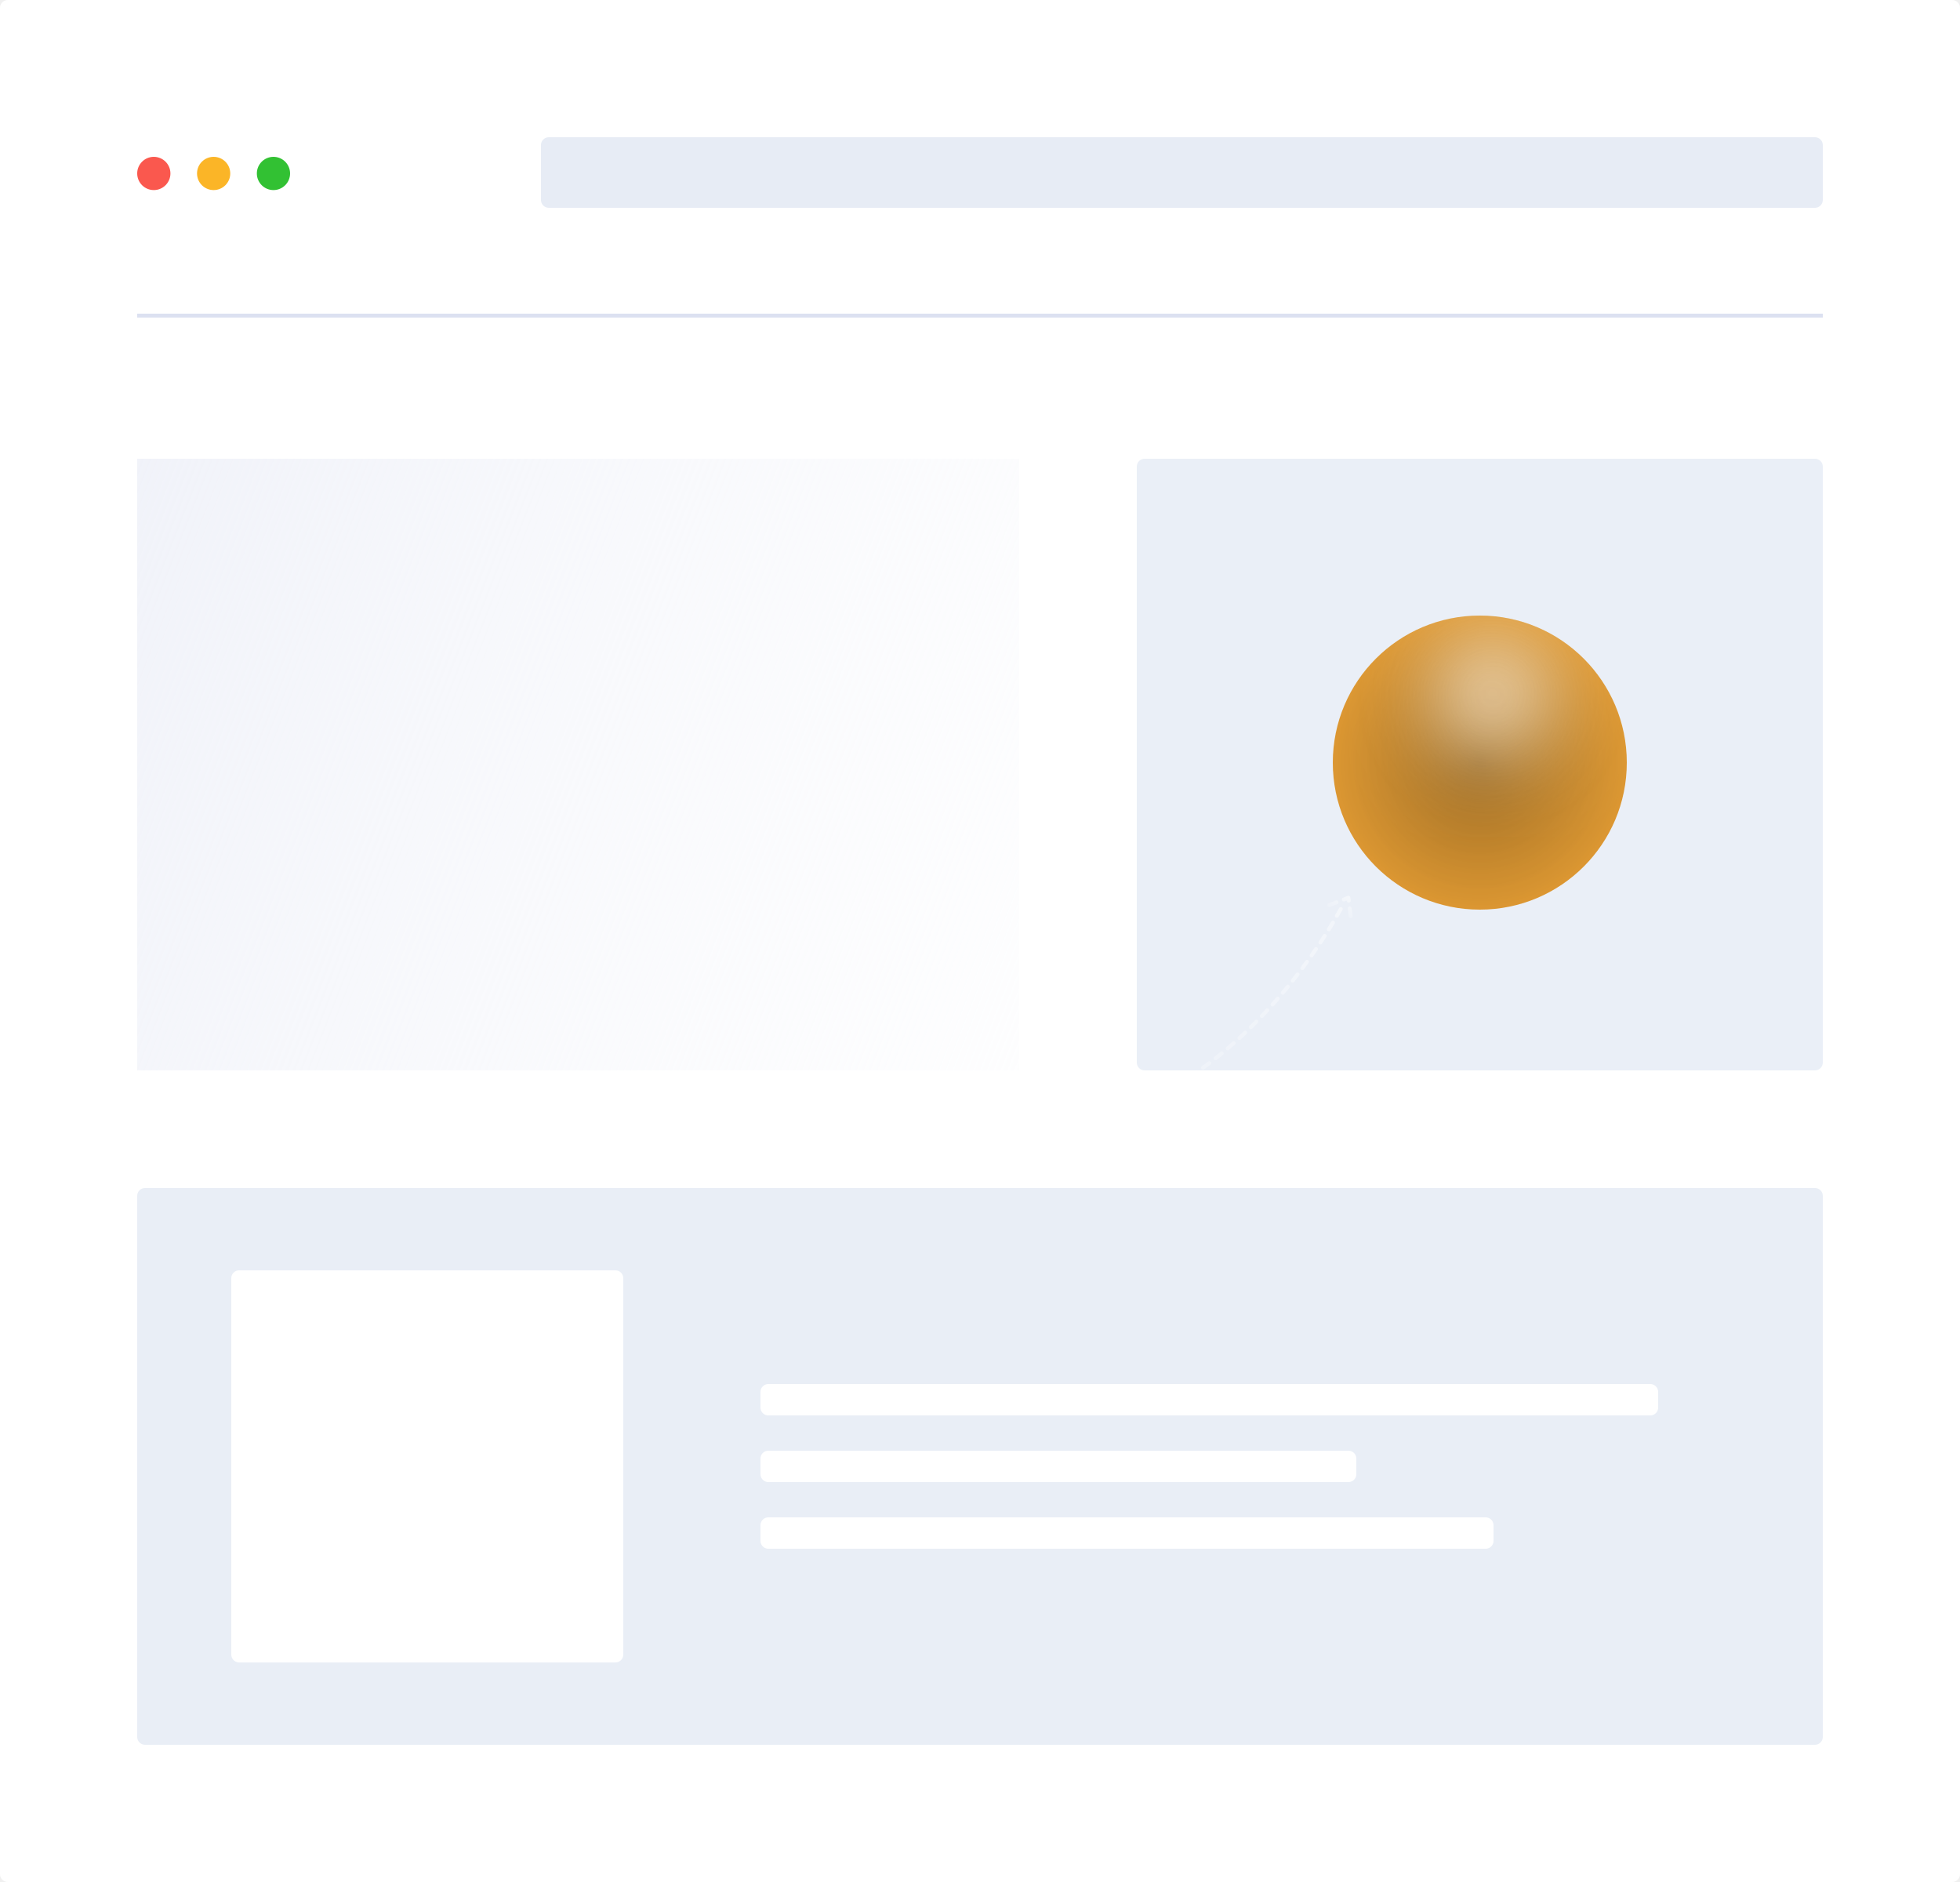
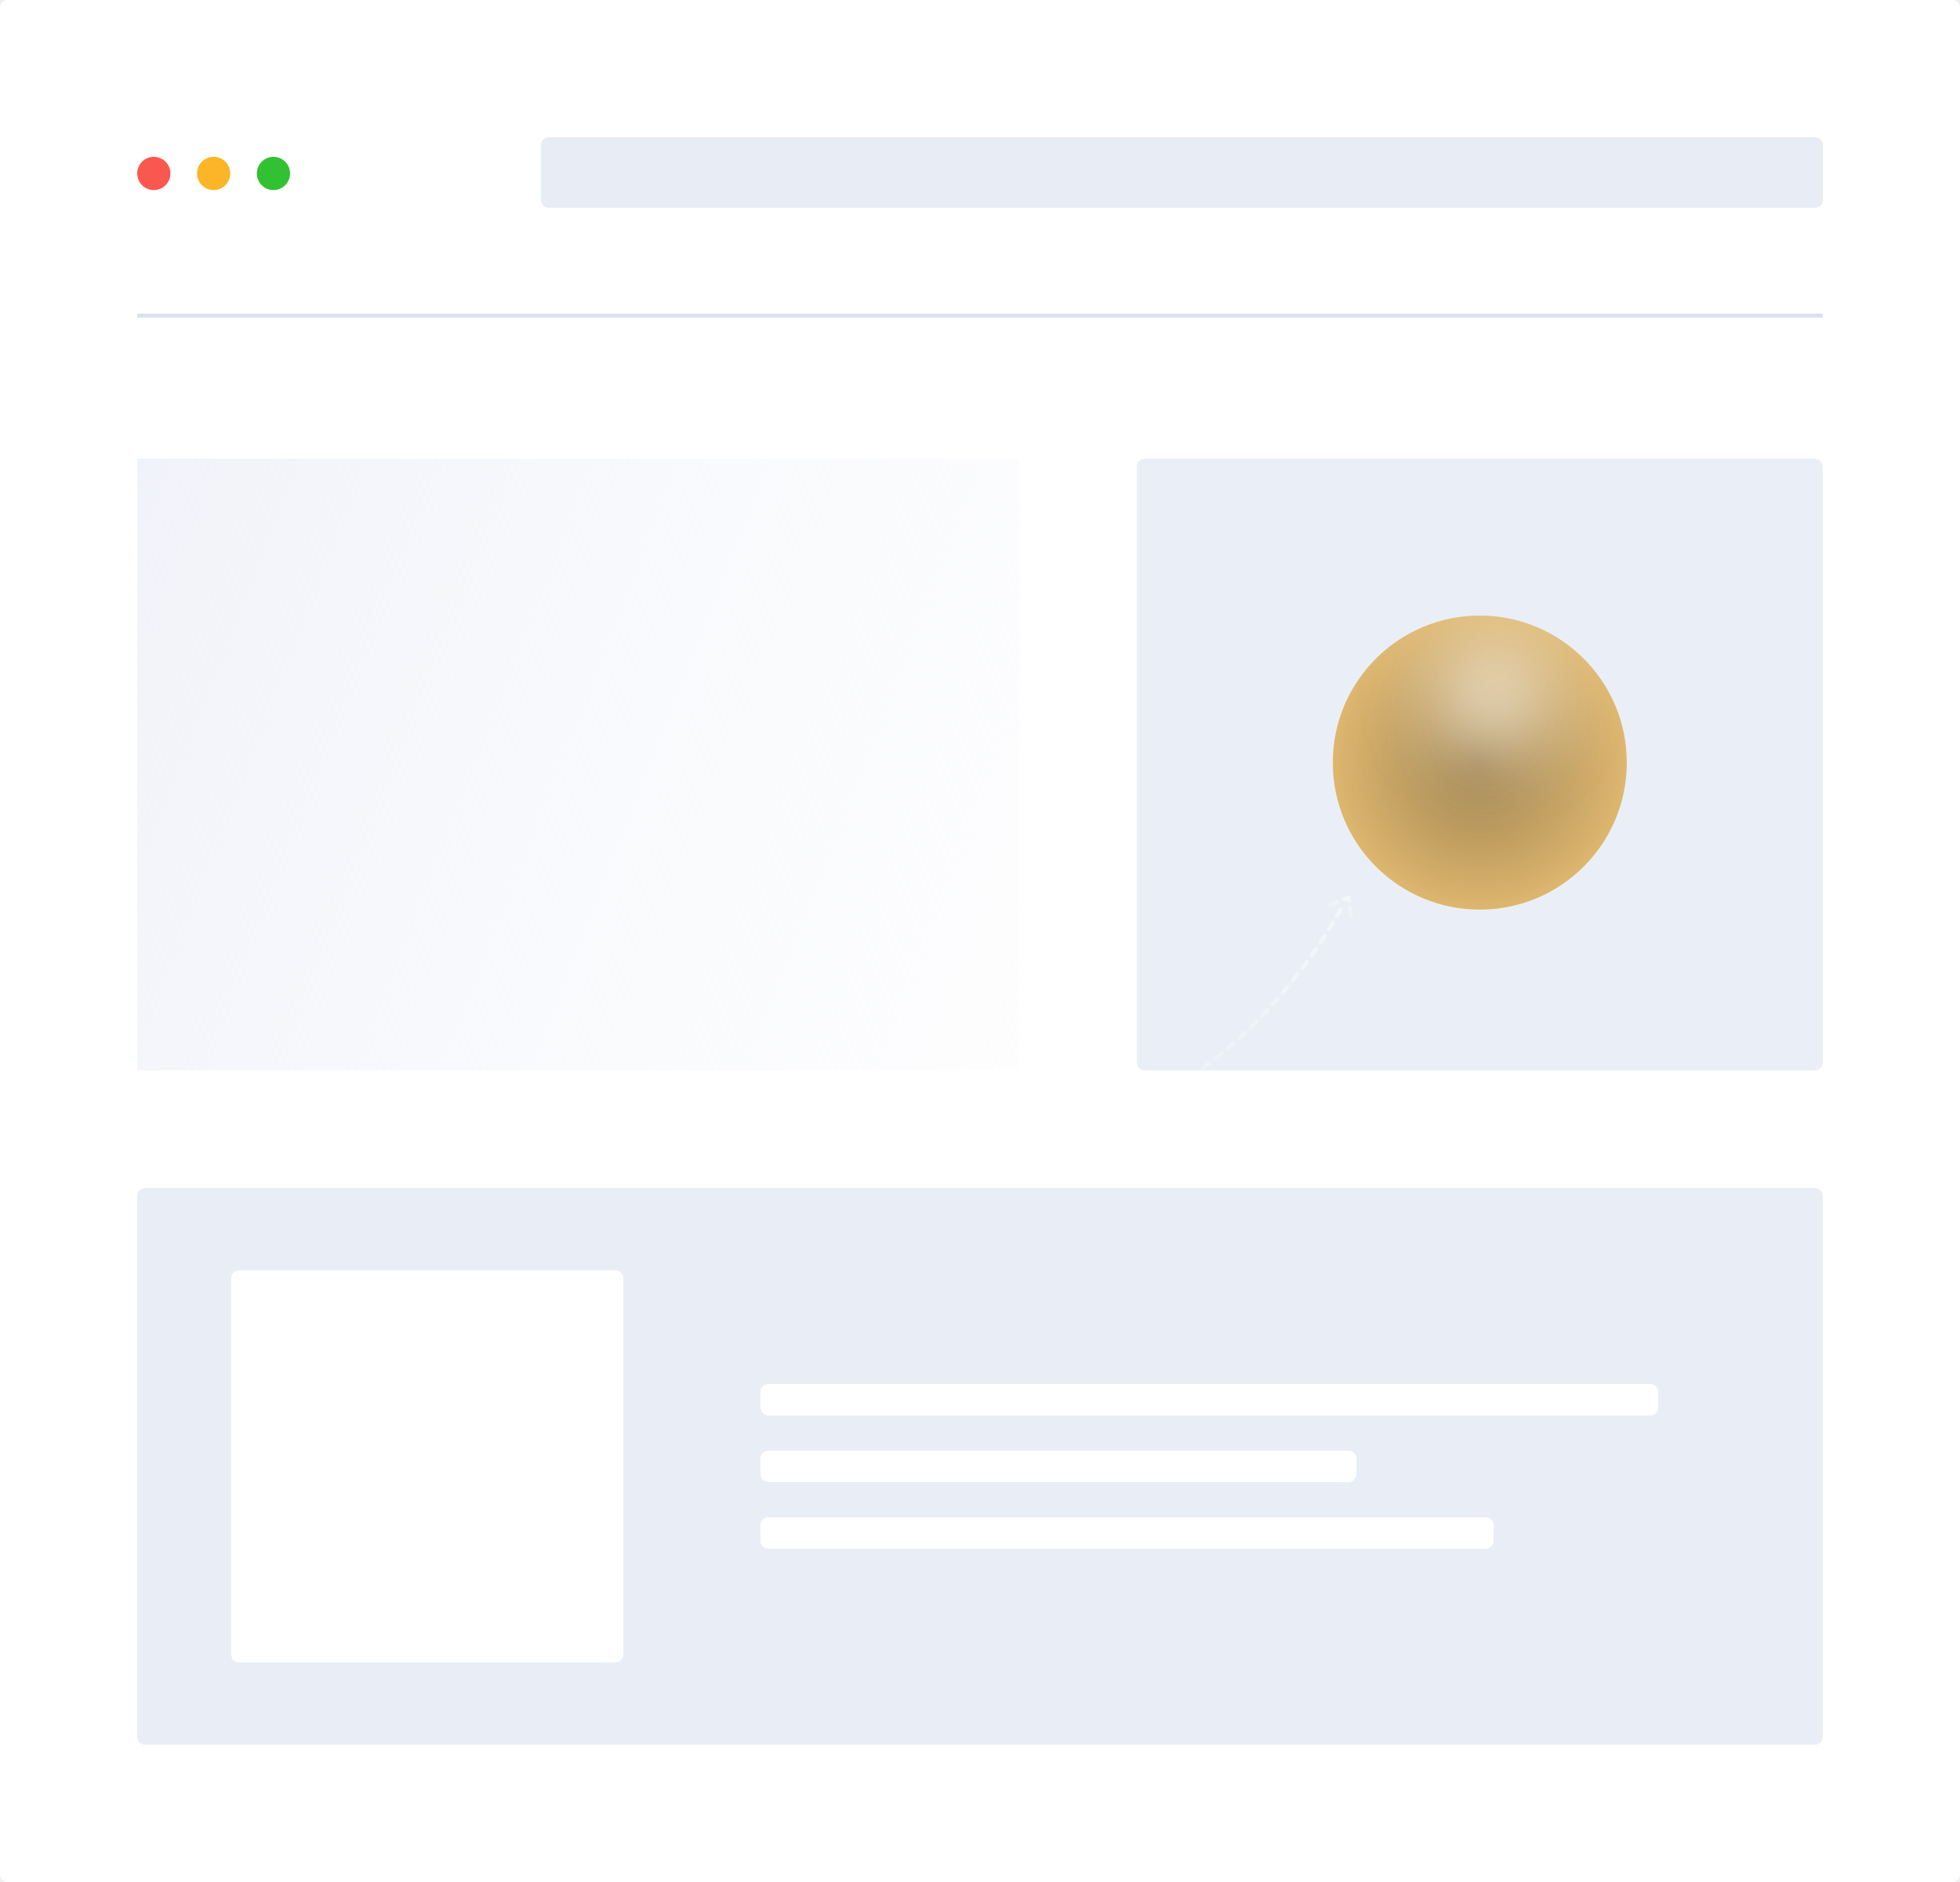
<svg xmlns="http://www.w3.org/2000/svg" width="500" height="480" viewBox="0 0 500 480" fill="none">
  <rect width="500" height="480" rx="2" fill="white" />
  <rect x="35" y="117" width="225" height="156" fill="url(#paint0_linear_1028_964)" />
  <line x1="35" y1="80.5" x2="465" y2="80.5" stroke="#DCE1F1" />
  <rect x="290" y="117" width="175" height="156" rx="2" fill="#EAEFF7" />
  <rect x="35" y="303" width="430" height="142" rx="2" fill="#E9EEF6" />
  <rect x="194" y="353" width="229" height="8" rx="2" fill="white" />
  <rect x="194" y="370" width="152" height="8" rx="2" fill="white" />
  <rect x="194" y="387" width="187" height="8" rx="2" fill="white" />
  <rect x="59" y="324" width="100" height="100" rx="2" fill="white" />
  <rect x="138" y="35" width="327" height="18" rx="2" fill="#E7ECF5" />
  <circle cx="39.239" cy="44.239" r="4.239" fill="#FA584E" />
  <circle cx="54.5" cy="44.239" r="4.239" fill="#FBB527" />
  <circle cx="69.761" cy="44.239" r="4.239" fill="#32C133" />
-   <circle opacity="0.8" cx="377.5" cy="194.5" r="37.5" fill="#dd8502" />
+   <circle opacity="0.8" cx="377.5" cy="194.5" r="37.5" fill="#e0ad50" />
  <mask id="mask0_1028_964" style="mask-type:alpha" maskUnits="userSpaceOnUse" x="340" y="157" width="75" height="75">
-     <circle opacity="0.8" cx="377.5" cy="194.5" r="37.5" fill="#dd8502" />
+     <circle opacity="0.8" cx="377.5" cy="194.5" r="37.5" fill="#e0ad50" />
  </mask>
  <g mask="url(#mask0_1028_964)">
    <circle opacity="0.8" cx="377.5" cy="194.5" r="37.5" fill="url(#paint1_radial_1028_964)" />
    <g opacity="0.8" filter="url(#filter0_f_1028_964)">
      <circle cx="380.809" cy="176.853" r="15.441" fill="white" />
    </g>
  </g>
  <path d="M342.034 231.847C324.964 262.749 277.939 313.186 226.394 267.718" stroke="url(#paint2_linear_1028_964)" stroke-linecap="round" stroke-linejoin="round" stroke-dasharray="2 2" />
  <path d="M339.077 230.867L343.973 228.971L344.562 233.656" stroke="url(#paint3_linear_1028_964)" stroke-linecap="round" stroke-linejoin="round" stroke-dasharray="2 2" />
  <defs>
    <filter id="filter0_f_1028_964" x="344.368" y="140.412" width="72.882" height="72.883" filterUnits="userSpaceOnUse" color-interpolation-filters="sRGB">
      <feFlood flood-opacity="0" result="BackgroundImageFix" />
      <feBlend mode="normal" in="SourceGraphic" in2="BackgroundImageFix" result="shape" />
      <feGaussianBlur stdDeviation="10.5" result="effect1_foregroundBlur_1028_964" />
    </filter>
    <linearGradient id="paint0_linear_1028_964" x1="434.5" y1="210" x2="48.223" y2="58.807" gradientUnits="userSpaceOnUse">
      <stop stop-color="white" stop-opacity="0" />
      <stop offset="1" stop-color="#F0F2F9" />
    </linearGradient>
    <radialGradient id="paint1_radial_1028_964" cx="0" cy="0" r="1" gradientUnits="userSpaceOnUse" gradientTransform="translate(377.5 194.5) rotate(90) scale(40.2574)">
      <stop stop-opacity="0.47" />
      <stop offset="1" stop-opacity="0" />
    </radialGradient>
    <linearGradient id="paint2_linear_1028_964" x1="358.554" y1="226.723" x2="242.956" y2="282.349" gradientUnits="userSpaceOnUse">
      <stop stop-color="white" stop-opacity="0.48" />
      <stop offset="1" stop-color="white" stop-opacity="0" />
    </linearGradient>
    <linearGradient id="paint3_linear_1028_964" x1="343.992" y1="228.548" x2="340.23" y2="234.571" gradientUnits="userSpaceOnUse">
      <stop stop-color="white" stop-opacity="0.48" />
      <stop offset="1" stop-color="white" stop-opacity="0" />
    </linearGradient>
  </defs>
</svg>
